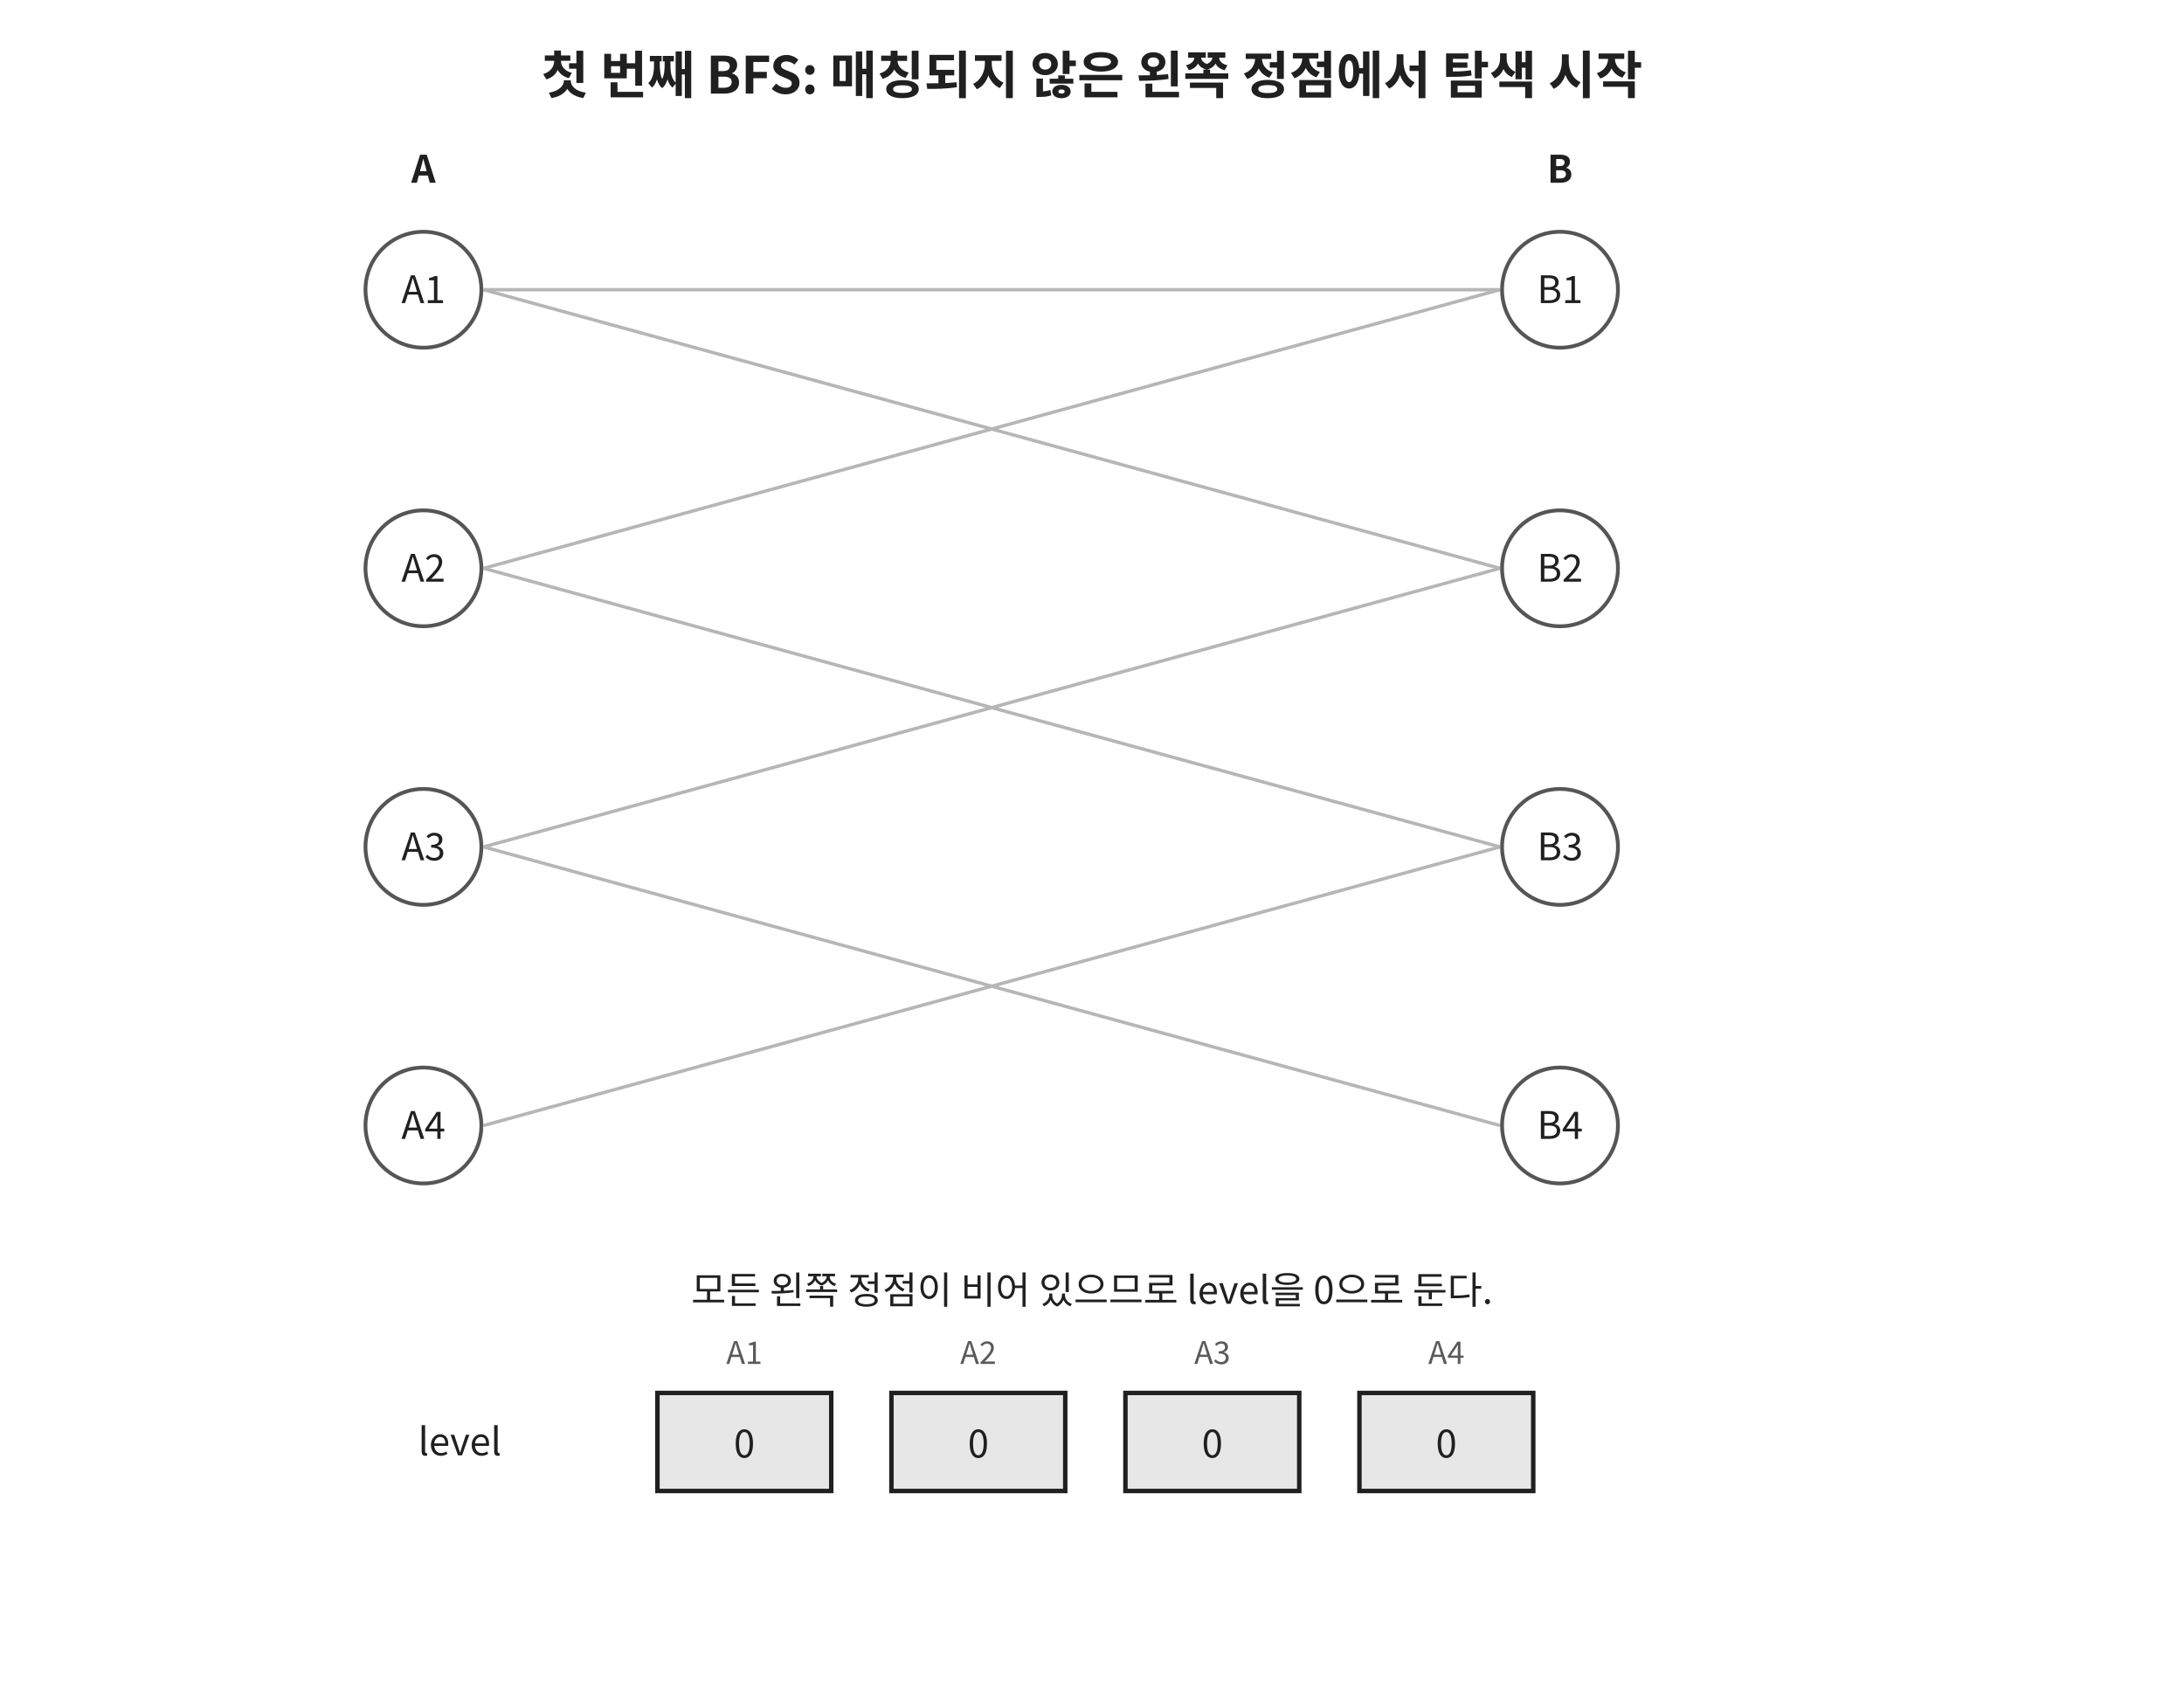
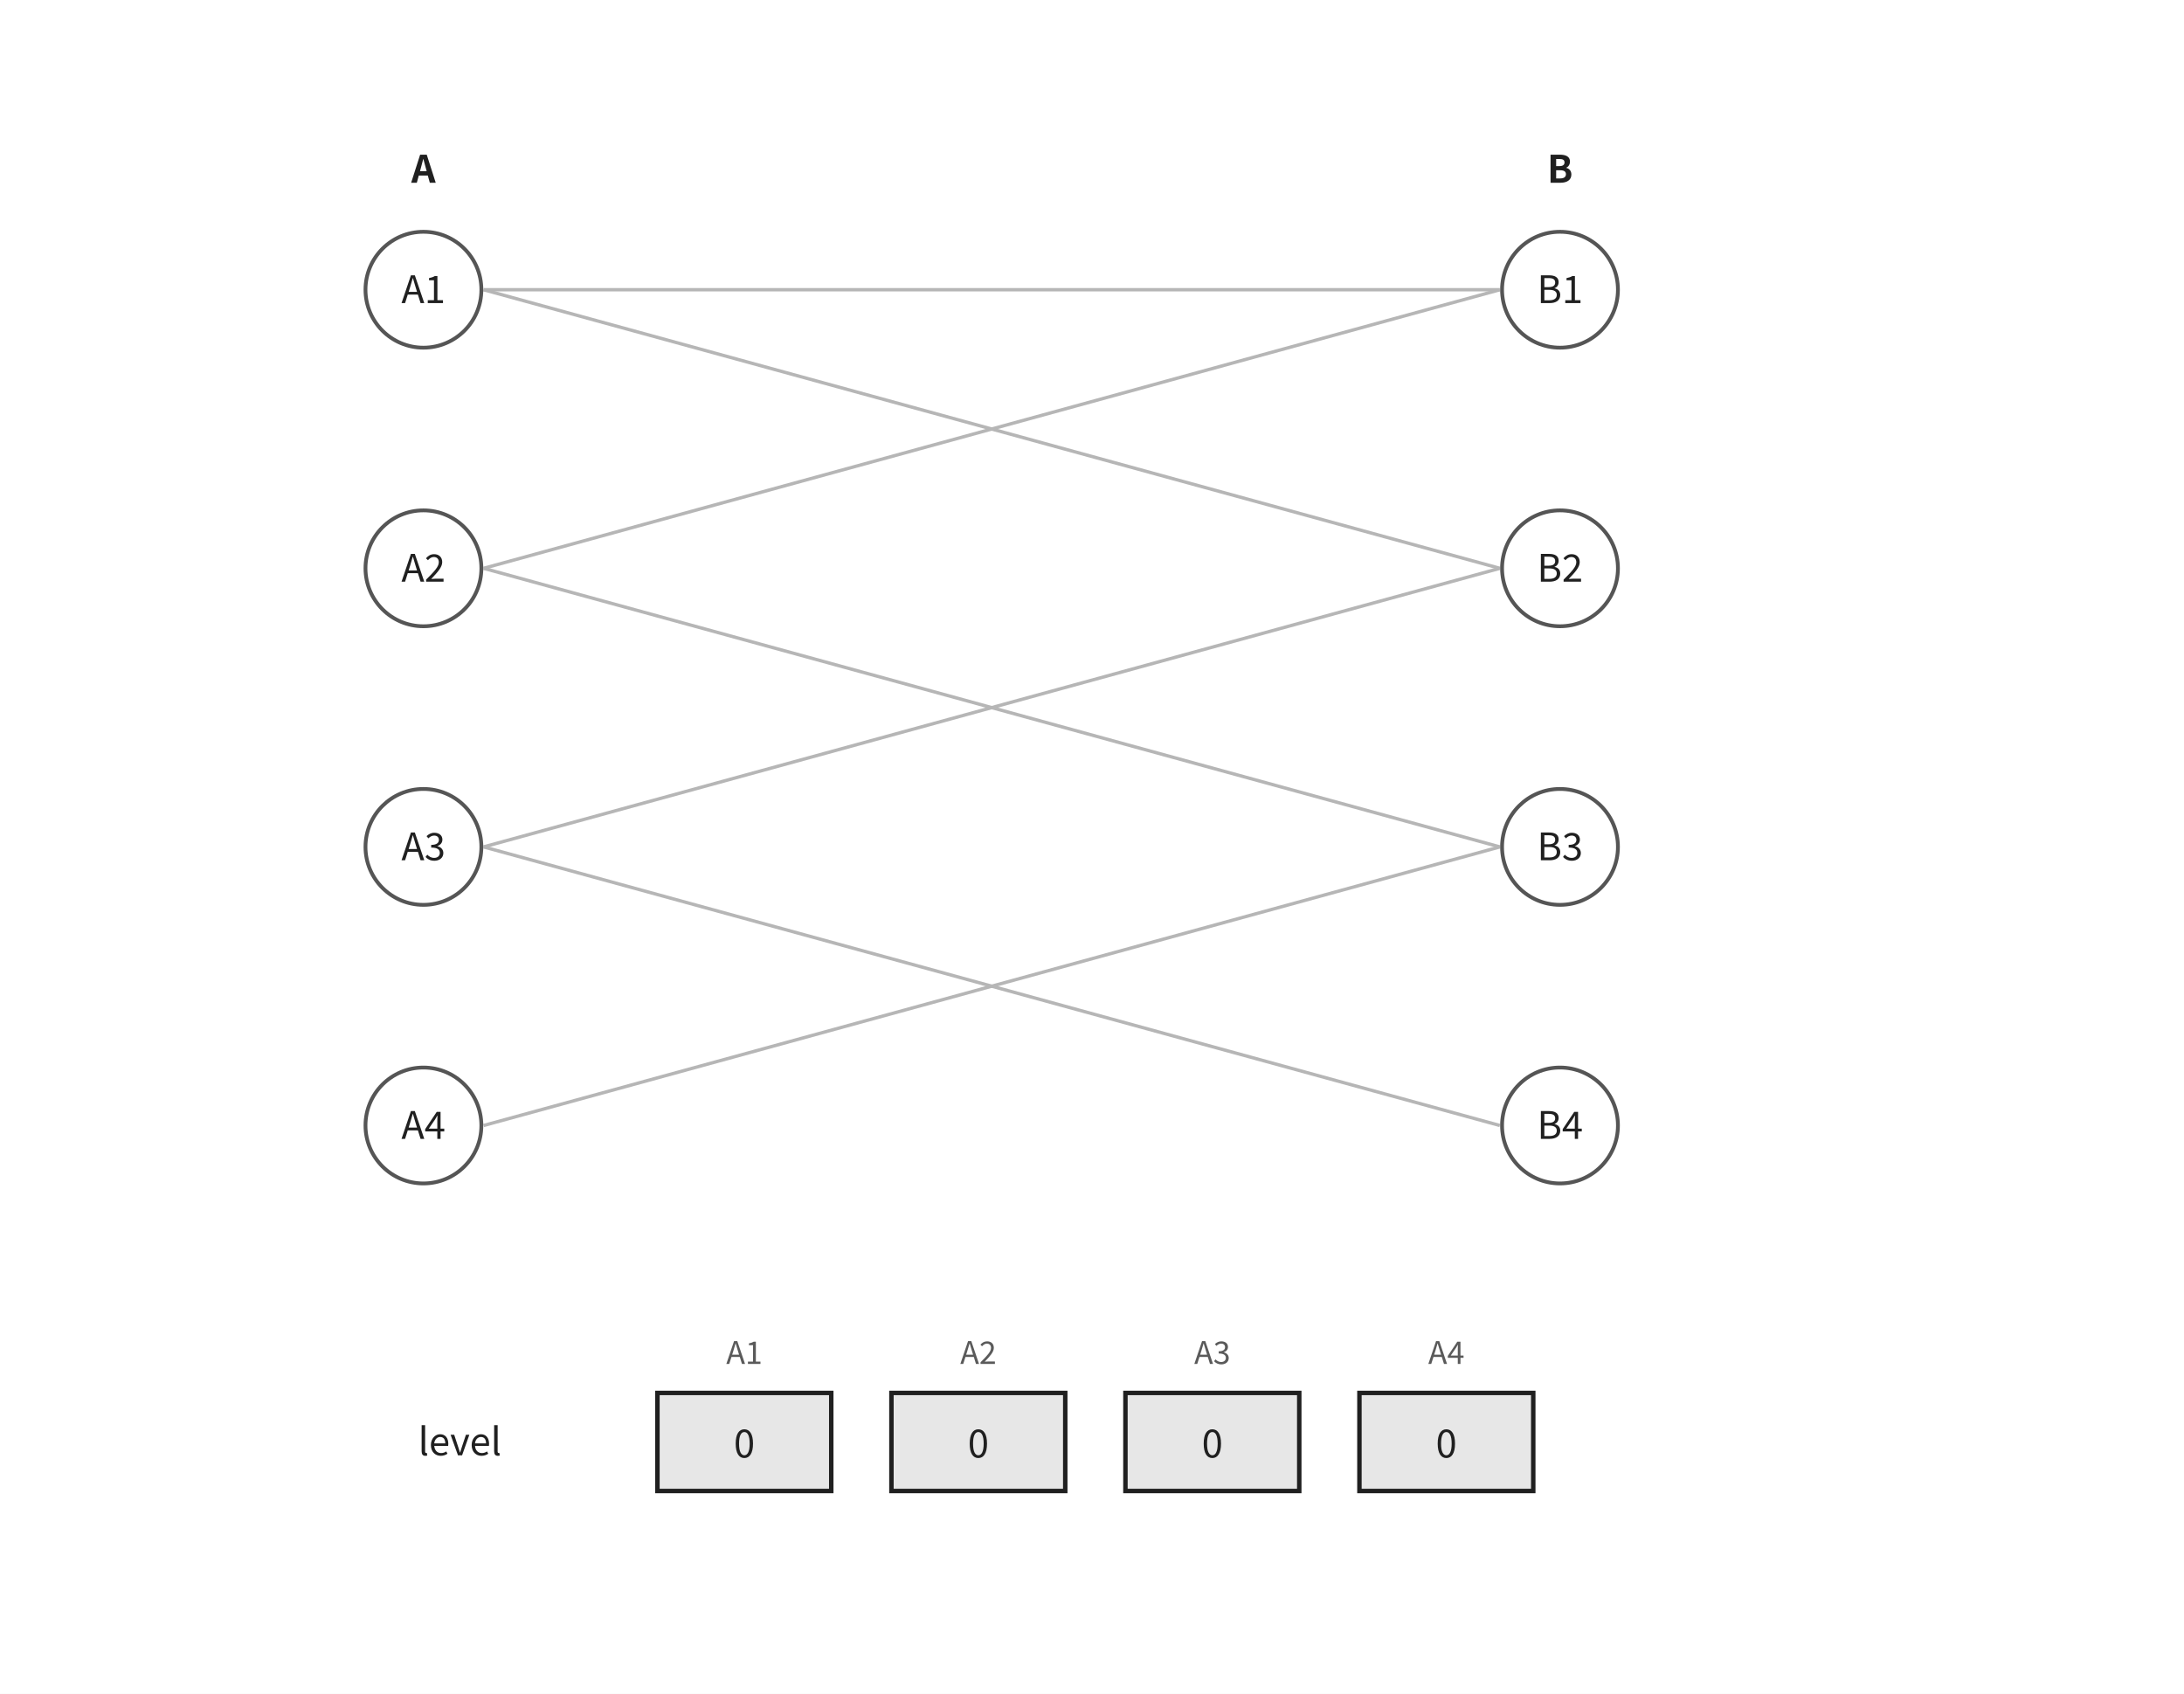
<svg xmlns="http://www.w3.org/2000/svg" width="980" height="760" viewBox="0 0 980 760">
  <rect width="100%" height="100%" fill="white" />
  <style>
text { font-family: "Noto Sans CJK KR", "Malgun Gothic", Arial, sans-serif; fill: #202020; }
.title { font-size: 23px; font-weight: 700; }
.label { font-size: 17px; }
.small { font-size: 14px; fill: #5a5a5a; }
.node { fill: white; stroke: #555; stroke-width: 1.7; }
.edge { stroke: #b6b6b6; stroke-width: 1.5; }
.match { stroke: #202020; stroke-width: 4.0; }
.path { stroke: #202020; stroke-width: 3.0; stroke-dasharray: 9 6; }
.cell { fill: white; stroke: #777; stroke-width: 1; }
.cellHi { fill: #e7e7e7; stroke: #202020; stroke-width: 2; }
</style>
-   <text x="490.0" y="42" text-anchor="middle" class="title">첫 번째 BFS: 매칭되지 않은 왼쪽 정점에서 탐색 시작</text>
  <text x="190" y="82" text-anchor="middle" class="label" font-weight="700">A</text>
  <text x="700" y="82" text-anchor="middle" class="label" font-weight="700">B</text>
  <line x1="217" y1="130" x2="673" y2="130" class="edge" />
  <line x1="217" y1="130" x2="673" y2="255" class="edge" />
  <line x1="217" y1="255" x2="673" y2="130" class="edge" />
  <line x1="217" y1="255" x2="673" y2="380" class="edge" />
  <line x1="217" y1="380" x2="673" y2="255" class="edge" />
  <line x1="217" y1="380" x2="673" y2="505" class="edge" />
  <line x1="217" y1="505" x2="673" y2="380" class="edge" />
  <circle cx="190" cy="130" r="26" class="node" />
  <text x="190" y="136" text-anchor="middle" class="label">A1</text>
  <circle cx="190" cy="255" r="26" class="node" />
  <text x="190" y="261" text-anchor="middle" class="label">A2</text>
  <circle cx="190" cy="380" r="26" class="node" />
  <text x="190" y="386" text-anchor="middle" class="label">A3</text>
  <circle cx="190" cy="505" r="26" class="node" />
  <text x="190" y="511" text-anchor="middle" class="label">A4</text>
  <circle cx="700" cy="130" r="26" class="node" />
  <text x="700" y="136" text-anchor="middle" class="label">B1</text>
  <circle cx="700" cy="255" r="26" class="node" />
  <text x="700" y="261" text-anchor="middle" class="label">B2</text>
  <circle cx="700" cy="380" r="26" class="node" />
  <text x="700" y="386" text-anchor="middle" class="label">B3</text>
  <circle cx="700" cy="505" r="26" class="node" />
  <text x="700" y="511" text-anchor="middle" class="label">B4</text>
-   <text x="490.0" y="585" text-anchor="middle" class="label">모든 왼쪽 정점이 비어 있으므로 level을 0으로 둔다.</text>
  <text x="225" y="653" text-anchor="end" class="label">level</text>
  <text x="334" y="612" text-anchor="middle" class="small">A1</text>
  <rect x="295" y="625" width="78" height="44" class="cellHi" />
  <text x="334" y="654" text-anchor="middle" class="label">0</text>
  <text x="439" y="612" text-anchor="middle" class="small">A2</text>
  <rect x="400" y="625" width="78" height="44" class="cellHi" />
  <text x="439" y="654" text-anchor="middle" class="label">0</text>
  <text x="544" y="612" text-anchor="middle" class="small">A3</text>
  <rect x="505" y="625" width="78" height="44" class="cellHi" />
  <text x="544" y="654" text-anchor="middle" class="label">0</text>
  <text x="649" y="612" text-anchor="middle" class="small">A4</text>
  <rect x="610" y="625" width="78" height="44" class="cellHi" />
  <text x="649" y="654" text-anchor="middle" class="label">0</text>
</svg>
